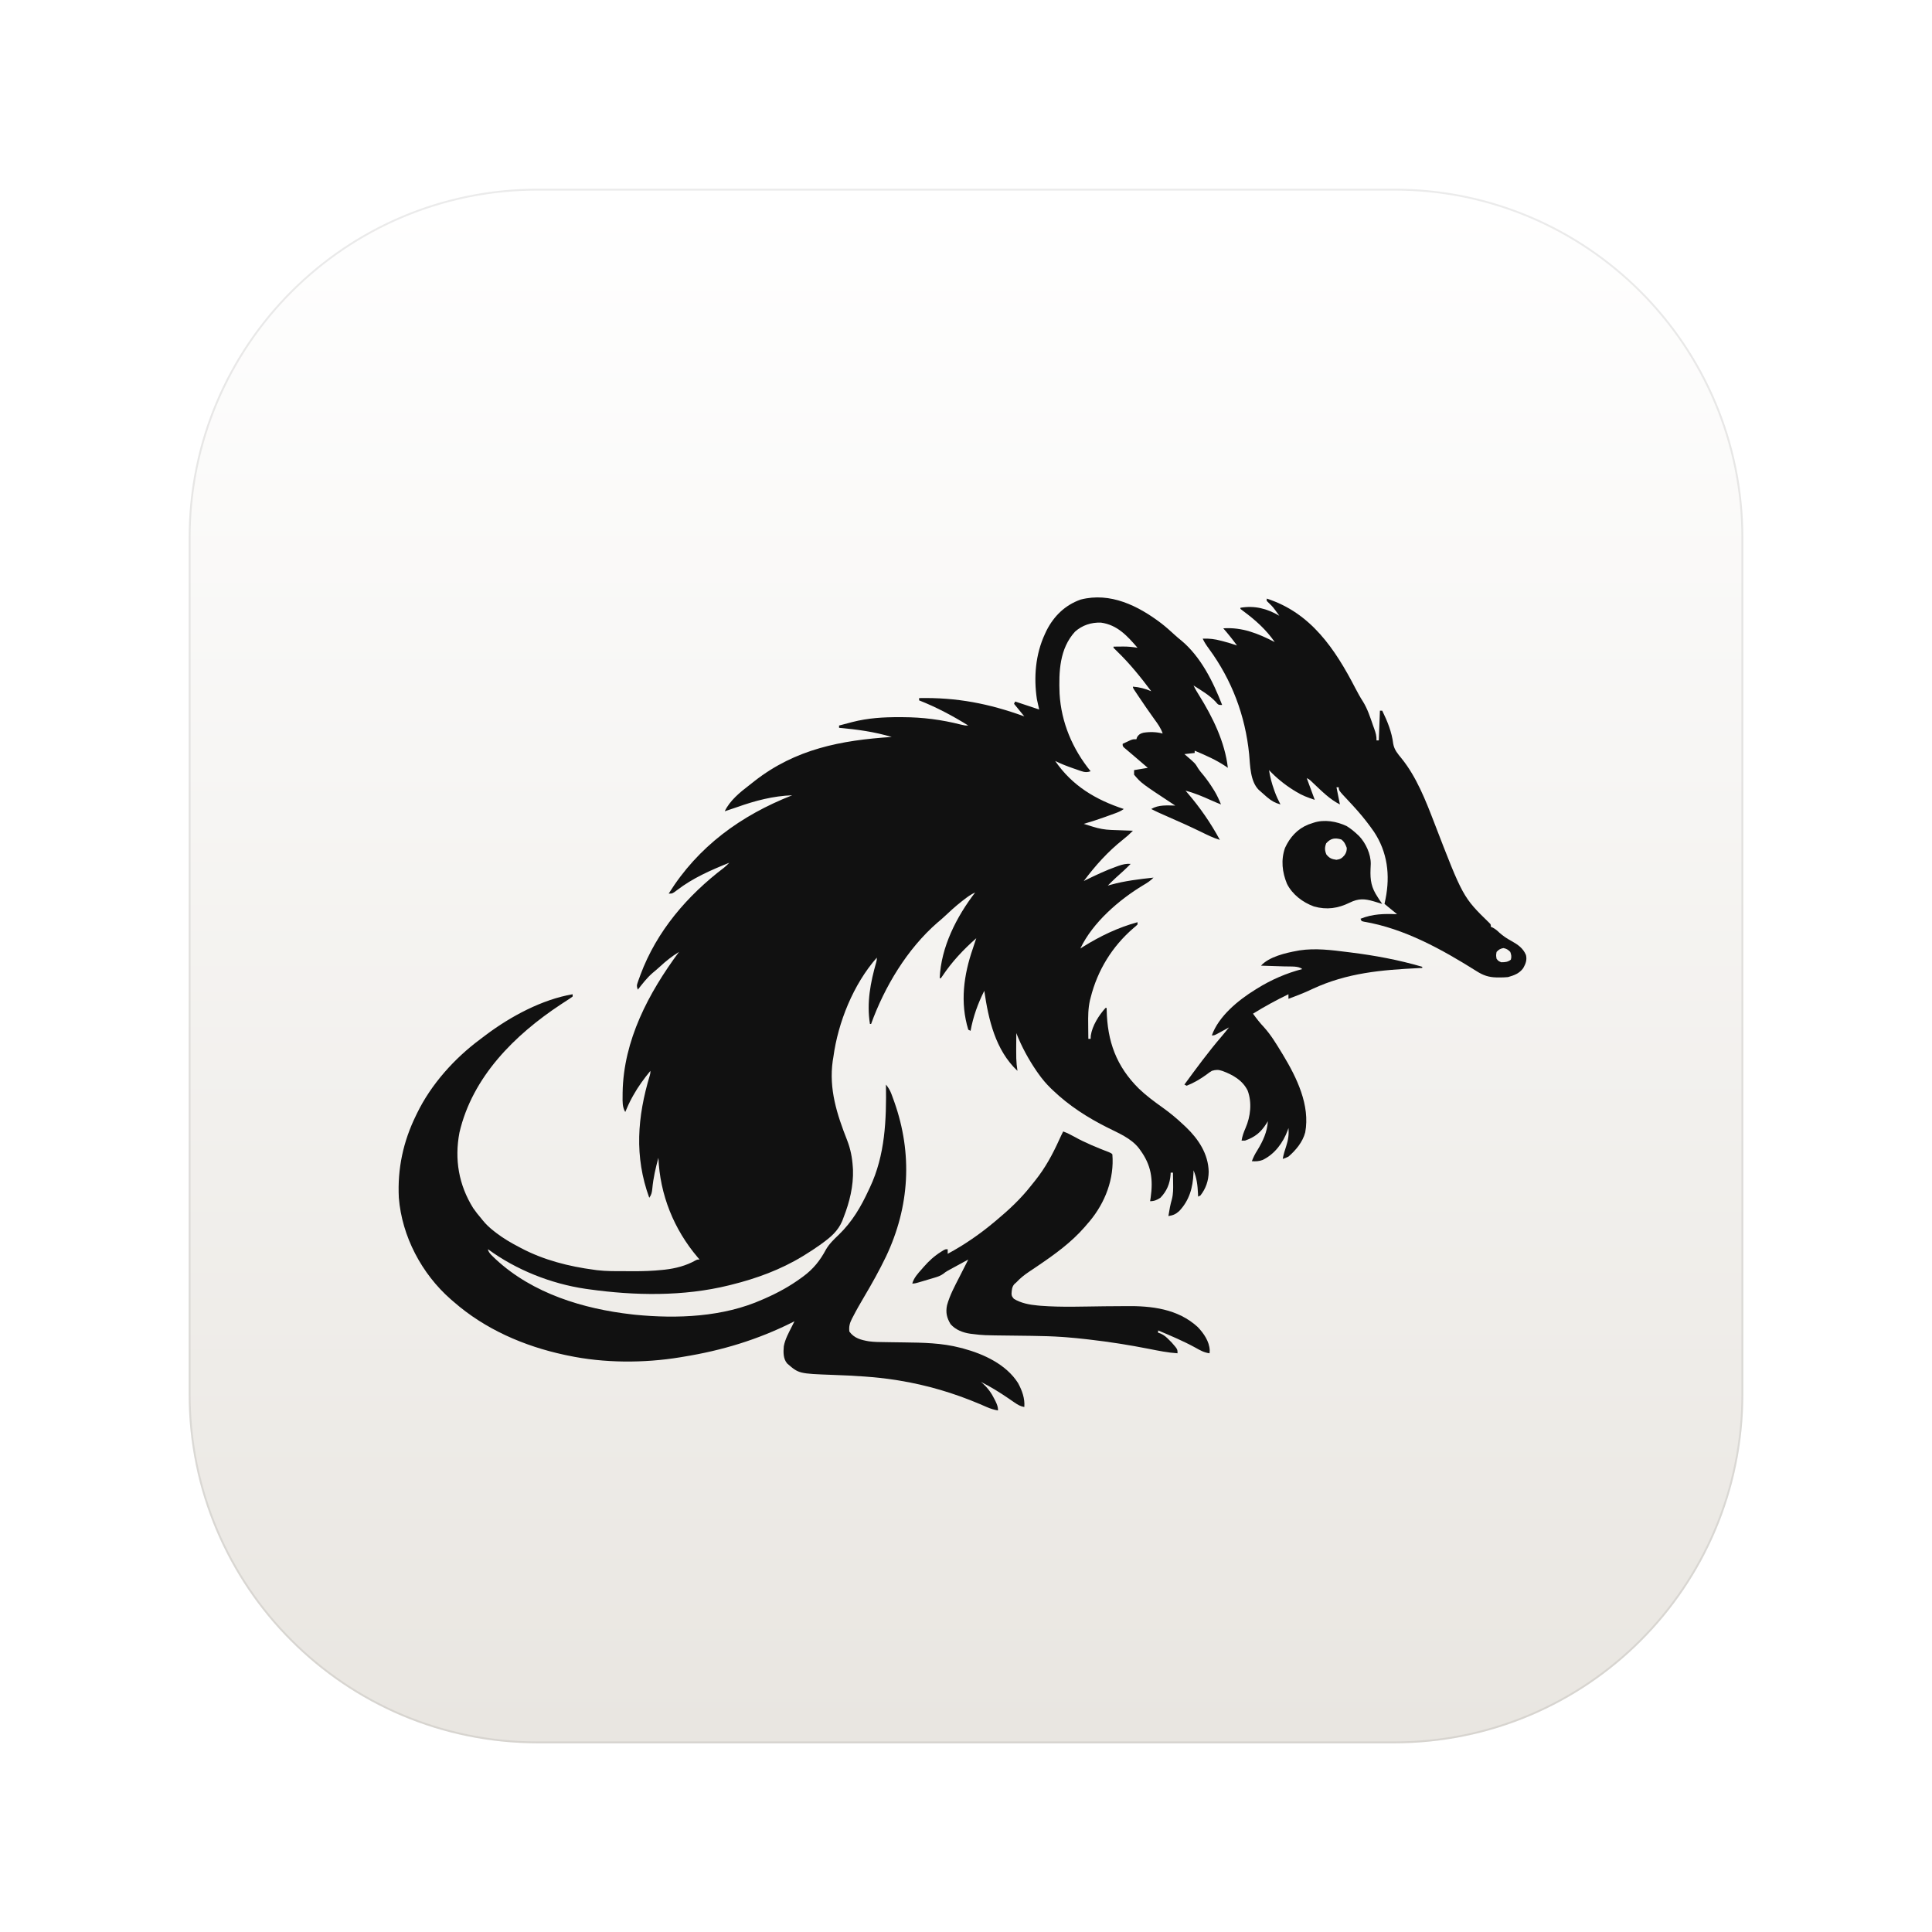
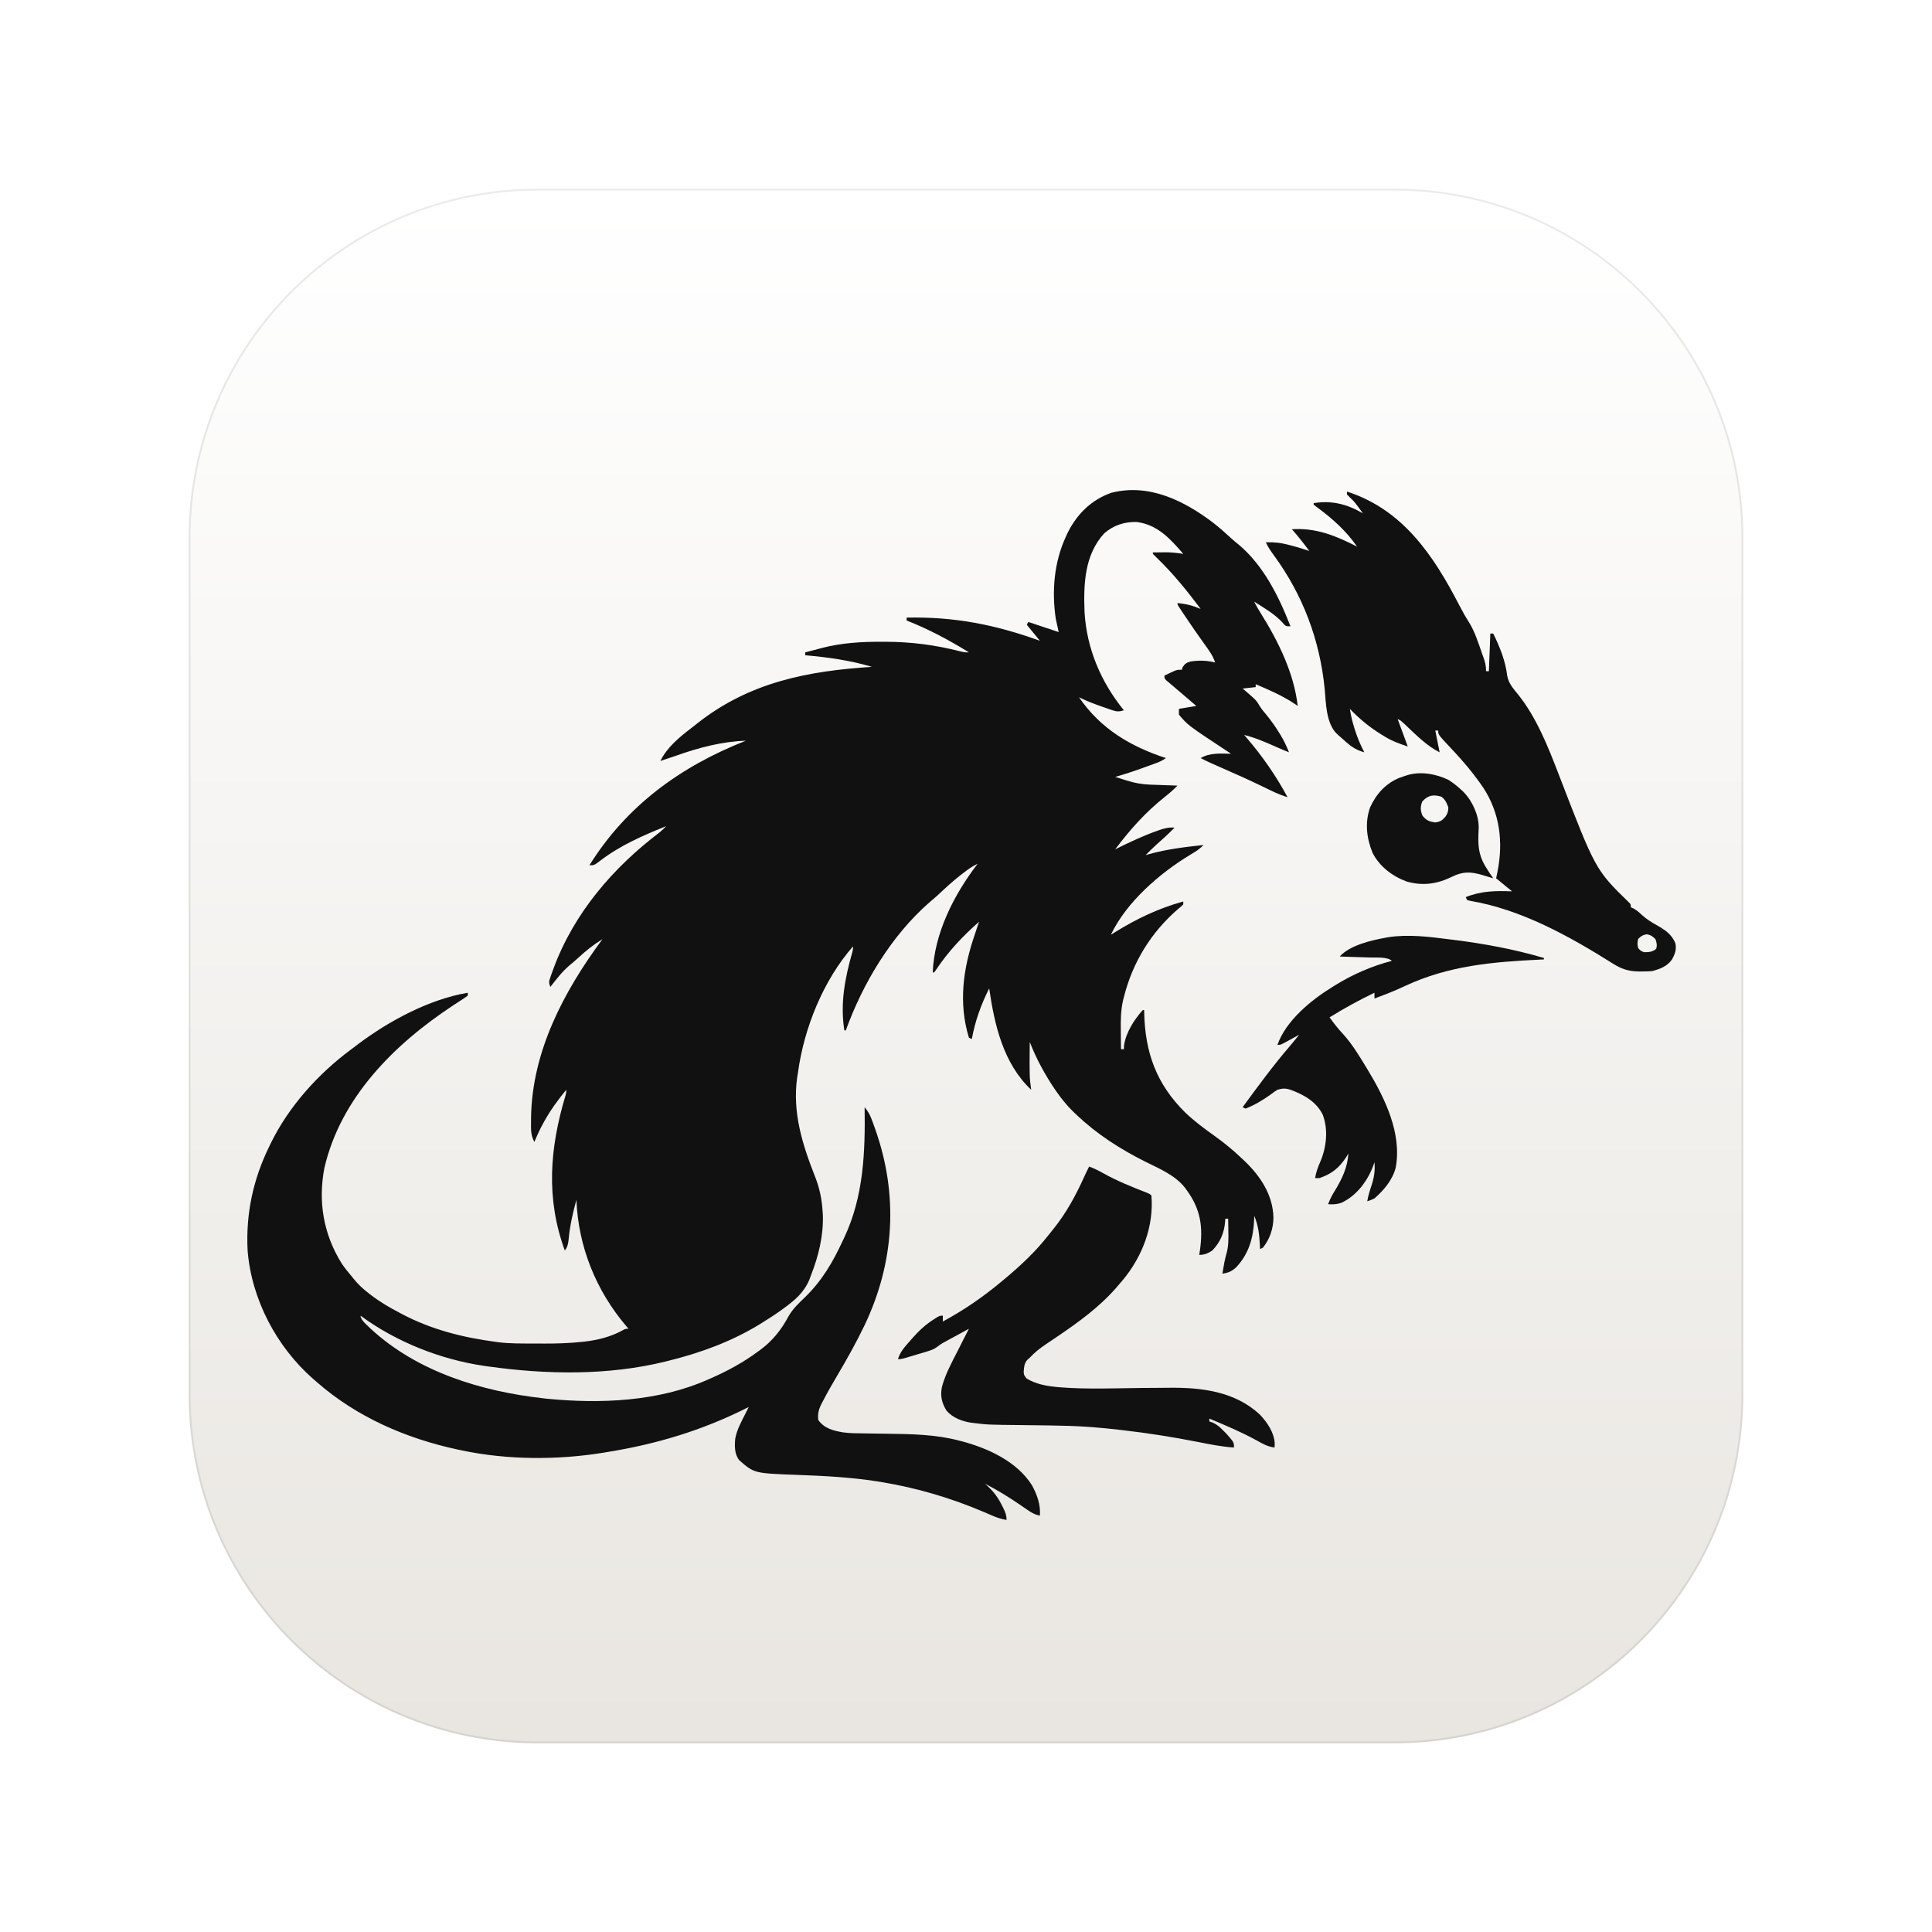
<svg xmlns="http://www.w3.org/2000/svg" width="1024" height="1024" viewBox="0 0 1024 1024">
  <defs>
    <linearGradient id="bg" x1="0" y1="0" x2="0" y2="1">
      <stop offset="0" stop-color="#FFFFFF" />
      <stop offset="1" stop-color="#E9E6E1" />
    </linearGradient>
  </defs>
  <rect x="100" y="100" width="824" height="824" rx="185" fill="url(#bg)" />
  <rect x="100.5" y="100.5" width="823" height="823" rx="184.5" fill="none" stroke="#000000" stroke-opacity="0.08" />
-   <g fill="#111111" transform="translate(127.15,145.15) scale(0.60606)">
+   <g fill="#111111" transform="translate(24.53,42.53) scale(0.76768)">
    <path d="M0 0 C4.194 3.271 8.139 6.79 12.045 10.397 C13.791 11.992 15.554 13.484 17.408 14.948 C34.542 29.178 45.348 51.064 53.221 71.385 C50.221 71.385 50.221 71.385 48.924 70.205 C48.444 69.646 47.965 69.086 47.471 68.51 C41.962 62.691 34.937 58.666 28.221 54.385 C29.62 57.365 31.285 60.116 33.038 62.899 C44.919 81.97 55.677 103.801 58.221 126.385 C57.635 125.973 57.05 125.56 56.447 125.135 C47.889 119.378 38.704 115.385 29.221 111.385 C29.221 112.045 29.221 112.705 29.221 113.385 C26.251 113.715 23.281 114.045 20.221 114.385 C20.824 114.893 21.427 115.401 22.049 115.924 C29.611 122.437 29.611 122.437 32.146 126.717 C33.582 128.946 35.274 130.91 36.971 132.948 C40.115 136.838 42.905 140.818 45.533 145.073 C45.696 145.334 45.696 145.334 46.519 146.655 C48.804 150.432 50.55 154.299 52.221 158.385 C49.306 157.252 46.435 156.047 43.584 154.764 C36.245 151.467 29.05 148.361 21.221 146.385 C21.803 147.054 22.386 147.723 22.986 148.412 C33.878 161.097 43.291 174.668 51.221 189.385 C45.478 187.699 40.272 185.075 34.908 182.448 C25.19 177.736 15.378 173.301 5.471 169.002 C0.655 166.91 -4.119 164.807 -8.779 162.385 C-2.453 158.589 5.105 159.256 12.221 159.385 C11.869 159.154 11.869 159.154 10.088 157.987 C-17.527 139.79 -17.527 139.79 -23.779 132.385 C-23.779 131.065 -23.779 129.745 -23.779 128.385 C-19.819 127.725 -15.859 127.065 -11.779 126.385 C-12.697 125.6 -13.615 124.815 -14.561 124.006 C-17.086 121.845 -19.609 119.68 -22.131 117.514 C-24.243 115.7 -26.359 113.892 -28.49 112.1 C-29.204 111.493 -29.919 110.886 -30.654 110.26 C-31.27 109.742 -31.887 109.224 -32.521 108.69 C-33.779 107.385 -33.779 107.385 -33.779 105.385 C-32.345 104.711 -30.907 104.046 -29.467 103.385 C-28.666 103.014 -27.866 102.643 -27.041 102.26 C-24.779 101.385 -24.779 101.385 -21.779 101.385 C-21.573 100.766 -21.367 100.148 -21.154 99.51 C-19.609 97.123 -18.408 96.448 -15.689 95.694 C-10.128 94.795 -4.228 94.932 1.221 96.385 C-0.381 91.515 -3.171 87.795 -6.154 83.698 C-10.721 77.33 -15.181 70.904 -19.529 64.385 C-20.054 63.602 -20.58 62.818 -21.121 62.011 C-21.361 61.65 -21.361 61.65 -22.576 59.823 C-23.003 59.182 -23.429 58.541 -23.868 57.881 C-24.779 56.385 -24.779 56.385 -24.779 55.385 C-19.011 55.83 -14.104 57.134 -8.779 59.385 C-17.957 47.162 -27.474 35.311 -38.478 24.672 C-39.594 23.592 -40.689 22.49 -41.779 21.385 C-41.779 21.055 -41.779 20.725 -41.779 20.385 C-39.592 20.358 -37.404 20.338 -35.217 20.323 C-34.608 20.314 -33.999 20.306 -33.371 20.297 C-29.074 20.274 -25.021 20.692 -20.779 21.385 C-29.759 10.989 -38.431 1.338 -52.779 -0.615 C-61.249 -0.907 -69.019 1.628 -75.404 7.26 C-89.028 22.151 -89.674 42.445 -88.943 61.498 C-87.513 86.667 -77.621 109.948 -61.779 129.385 C-64.902 130.397 -66.697 130.369 -69.791 129.311 C-70.168 129.184 -70.168 129.184 -72.077 128.542 C-72.865 128.263 -73.654 127.985 -74.467 127.698 C-75.271 127.421 -76.075 127.145 -76.904 126.861 C-82.321 124.975 -87.638 122.941 -92.779 120.385 C-77.872 142.116 -57.453 154.248 -32.779 162.385 C-35.225 164.184 -37.685 165.192 -40.533 166.225 C-41.471 166.566 -42.409 166.907 -43.375 167.258 C-44.354 167.609 -45.333 167.961 -46.342 168.323 C-47.294 168.67 -48.246 169.017 -49.227 169.375 C-55.354 171.59 -61.517 173.584 -67.779 175.385 C-65.718 176.034 -63.655 176.679 -61.592 177.323 C-61.014 177.505 -60.436 177.687 -59.84 177.875 C-54.437 179.554 -49.478 180.498 -43.822 180.701 C-42.71 180.743 -41.599 180.785 -40.453 180.828 C-39.303 180.868 -38.152 180.907 -36.967 180.948 C-35.785 180.991 -34.604 181.034 -33.422 181.078 C-30.541 181.184 -27.66 181.286 -24.779 181.385 C-27.529 184.172 -30.311 186.67 -33.404 189.073 C-46.829 199.737 -57.541 211.748 -67.779 225.385 C-67.536 225.264 -67.536 225.264 -66.305 224.654 C-57.488 220.31 -48.673 216.12 -39.404 212.823 C-38.71 212.572 -38.016 212.321 -37.301 212.062 C-33.675 210.816 -30.669 210.092 -26.779 210.385 C-30.763 214.501 -34.998 218.304 -39.279 222.104 C-41.863 224.461 -44.324 226.895 -46.779 229.385 C-45.903 229.131 -45.026 228.877 -44.123 228.615 C-31.842 225.228 -19.423 223.76 -6.779 222.385 C-9.442 225.172 -12.346 227.016 -15.654 228.948 C-36.874 241.697 -59.961 261.633 -70.779 284.385 C-69.917 283.84 -69.055 283.294 -68.166 282.733 C-53.191 273.418 -37.809 266.059 -20.779 261.385 C-20.779 262.045 -20.779 262.705 -20.779 263.385 C-22.248 264.83 -22.248 264.83 -24.279 266.51 C-42.971 282.588 -55.786 303.453 -61.779 327.385 C-61.873 327.752 -61.873 327.752 -62.35 329.606 C-63.996 336.743 -64.011 343.719 -63.904 351.01 C-63.894 352.217 -63.885 353.424 -63.877 354.631 C-63.854 357.549 -63.821 360.467 -63.779 363.385 C-63.119 363.385 -62.459 363.385 -61.779 363.385 C-61.738 362.478 -61.697 361.57 -61.654 360.635 C-60.398 351.912 -54.6 342.832 -48.779 336.385 C-48.449 336.385 -48.119 336.385 -47.779 336.385 C-47.77 336.943 -47.761 337.5 -47.751 338.075 C-47.176 365.511 -39.389 387.345 -19.556 406.967 C-13.152 413.102 -6.075 418.329 1.135 423.467 C7.569 428.062 13.477 432.949 19.221 438.385 C19.613 438.751 19.613 438.751 21.6 440.604 C32.547 451.125 41.112 463.992 41.471 479.635 C41.367 487.347 39.013 494.356 34.221 500.385 C33.561 500.715 32.901 501.045 32.221 501.385 C32.183 500.479 32.146 499.573 32.107 498.639 C31.743 491.455 31.045 485.099 28.221 478.385 C28.208 478.827 28.208 478.827 28.143 481.061 C27.618 493.593 24.53 504.65 15.678 514.018 C12.598 516.789 10.369 517.713 6.221 518.385 C6.509 516.718 6.801 515.051 7.096 513.385 C7.258 512.457 7.421 511.529 7.588 510.573 C8.061 508.191 8.624 505.961 9.283 503.635 C10.496 498.877 10.443 494.268 10.346 489.385 C10.341 488.95 10.341 488.95 10.318 486.748 C10.295 484.627 10.262 482.506 10.221 480.385 C9.561 480.385 8.901 480.385 8.221 480.385 C8.208 480.663 8.208 480.663 8.143 482.073 C7.551 490.037 4.85 496.59 -0.779 502.385 C-3.745 504.325 -6.167 505.385 -9.779 505.385 C-9.622 504.42 -9.465 503.454 -9.303 502.459 C-7.005 486.183 -8.701 473.884 -18.529 460.51 C-18.911 459.986 -19.292 459.462 -19.685 458.923 C-26.541 450.209 -37.473 445.816 -47.154 440.948 C-64.655 432.145 -80.553 421.953 -94.779 408.385 C-95.323 407.869 -95.866 407.353 -96.426 406.822 C-100.609 402.763 -104.182 398.527 -107.529 393.76 C-107.782 393.402 -107.782 393.402 -109.06 391.589 C-116.109 381.312 -122.256 370.009 -126.779 358.385 C-126.986 382.38 -126.986 382.38 -125.779 391.385 C-145.056 373.208 -151.112 346.612 -154.779 321.385 C-160.4 332.491 -164.549 344.107 -166.779 356.385 C-167.439 356.055 -168.099 355.725 -168.779 355.385 C-176.102 331.526 -172.794 307.564 -164.779 284.385 C-164.174 282.552 -163.569 280.719 -162.967 278.885 C-162.572 277.718 -162.176 276.551 -161.779 275.385 C-173.156 285.423 -183.123 295.993 -191.537 308.655 C-191.742 308.94 -191.742 308.94 -192.779 310.385 C-193.109 310.385 -193.439 310.385 -193.779 310.385 C-192.646 283.129 -179.069 256.631 -162.779 235.385 C-166.485 237.033 -169.59 239.356 -172.779 241.823 C-173.347 242.26 -173.914 242.697 -174.499 243.148 C-180.106 247.534 -185.294 252.319 -190.48 257.188 C-192.22 258.791 -194.029 260.304 -195.842 261.823 C-222.25 284.848 -241.976 317.755 -253.779 350.385 C-254.109 350.385 -254.439 350.385 -254.779 350.385 C-257.764 331.662 -254.341 314.126 -249.207 296.118 C-248.779 294.385 -248.779 294.385 -248.779 292.385 C-269.271 315.682 -282.64 348.781 -286.779 379.385 C-286.961 380.482 -287.143 381.579 -287.33 382.709 C-290.804 407.312 -283.623 429.48 -274.733 452.06 C-271.766 459.697 -270.294 467.216 -269.779 475.385 C-269.725 476.193 -269.671 477.001 -269.615 477.834 C-269.136 492.052 -272.608 506.236 -277.779 519.385 C-278.175 520.445 -278.571 521.504 -278.979 522.596 C-282.84 531.619 -289.03 536.753 -296.779 542.385 C-297.364 542.81 -297.948 543.235 -298.551 543.674 C-302.854 546.752 -307.274 549.613 -311.779 552.385 C-312.445 552.796 -313.111 553.207 -313.796 553.631 C-332.945 565.27 -354.085 573.014 -375.779 578.385 C-376.543 578.578 -377.307 578.771 -378.094 578.969 C-417.768 588.785 -460.605 588.042 -500.779 582.385 C-501.687 582.258 -502.596 582.131 -503.531 582 C-533.727 577.55 -564.176 565.468 -588.779 547.385 C-588.779 550.49 -583.787 554.306 -581.779 556.385 C-549.63 586.112 -505.483 599.58 -462.779 604.385 C-462.366 604.432 -462.366 604.432 -460.276 604.671 C-423.294 608.32 -383.124 606.716 -348.779 591.385 C-348.074 591.077 -347.368 590.769 -346.642 590.452 C-335.256 585.446 -324.804 579.754 -314.779 572.385 C-314.259 572.009 -313.738 571.633 -313.202 571.245 C-304.448 564.843 -298.363 557.256 -293.279 547.698 C-290.314 542.55 -286.291 538.797 -282.029 534.698 C-270.193 523.235 -262.624 510.262 -255.779 495.385 C-255.474 494.744 -255.169 494.104 -254.854 493.444 C-241.432 465.067 -240.321 434.162 -240.779 403.385 C-238.76 405.926 -237.272 408.227 -236.131 411.264 C-235.85 412.01 -235.569 412.756 -235.28 413.525 C-235.136 413.925 -235.136 413.925 -234.404 415.948 C-234.1 416.789 -233.795 417.63 -233.481 418.497 C-217.386 463.943 -220.063 510.157 -240.693 553.713 C-246.512 565.814 -253.029 577.462 -259.868 589.009 C-263.277 594.772 -266.601 600.55 -269.654 606.51 C-269.818 606.82 -269.818 606.82 -270.648 608.391 C-272.545 612.195 -273.269 615.148 -272.779 619.385 C-268.571 625.222 -262.65 626.712 -255.784 627.906 C-250.946 628.577 -246.106 628.578 -241.229 628.631 C-239.146 628.664 -237.063 628.697 -234.98 628.731 C-231.741 628.778 -228.501 628.822 -225.26 628.862 C-208.614 629.075 -191.856 629.311 -175.654 633.573 C-174.83 633.785 -174.006 633.997 -173.157 634.215 C-155.146 639.087 -135.613 648.117 -125.279 664.385 C-121.708 670.95 -119.184 677.846 -119.779 685.385 C-123.197 684.752 -125.46 683.44 -128.307 681.471 C-129.176 680.877 -130.045 680.284 -130.941 679.673 C-131.857 679.041 -132.773 678.41 -133.717 677.76 C-141.525 672.456 -149.312 667.564 -157.779 663.385 C-157.283 663.8 -156.787 664.215 -156.275 664.643 C-151.575 668.906 -148.578 673.035 -145.779 678.698 C-145.477 679.308 -145.175 679.919 -144.863 680.548 C-143.537 683.352 -142.779 685.246 -142.779 688.385 C-146.33 687.778 -149.378 686.828 -152.674 685.381 C-153.617 684.974 -154.56 684.567 -155.532 684.147 C-156.542 683.71 -157.551 683.273 -158.592 682.823 C-181.493 673.122 -204.791 666.224 -229.342 662.198 C-229.814 662.12 -229.814 662.12 -232.201 661.728 C-250.465 658.9 -268.801 657.944 -287.249 657.281 C-316.975 656.189 -316.975 656.189 -327.217 647.26 C-330.694 643.087 -330.576 637.46 -330.118 632.255 C-328.979 625.971 -325.622 620.049 -322.779 614.385 C-322.596 614.019 -322.596 614.019 -321.671 612.168 C-321.377 611.58 -321.083 610.991 -320.779 610.385 C-321.062 610.528 -321.062 610.528 -322.494 611.252 C-352.868 626.489 -384.264 635.973 -417.779 641.385 C-418.27 641.468 -418.27 641.468 -420.756 641.89 C-452.428 647.1 -487.351 647.038 -518.779 640.385 C-519.809 640.171 -520.839 639.956 -521.9 639.736 C-557.245 632.149 -591.436 617.332 -618.779 593.385 C-619.651 592.635 -620.522 591.885 -621.42 591.112 C-646.799 568.848 -664.078 536.127 -666.779 502.385 C-668.076 476.992 -662.982 453.212 -651.779 430.385 C-651.478 429.759 -651.177 429.134 -650.866 428.489 C-638.496 403.061 -618.119 380.422 -595.499 363.66 C-593.83 362.422 -592.178 361.164 -590.525 359.905 C-568.991 343.746 -541.604 328.996 -514.779 324.385 C-514.779 325.045 -514.779 325.705 -514.779 326.385 C-516.462 327.642 -518.131 328.768 -519.904 329.885 C-521.019 330.61 -522.132 331.336 -523.244 332.065 C-523.536 332.255 -523.536 332.255 -525.013 333.22 C-565.551 359.962 -602.472 396.673 -613.779 445.385 C-618.245 468.881 -614.358 491.203 -601.779 511.385 C-599.604 514.55 -597.298 517.49 -594.779 520.385 C-594.42 520.84 -594.061 521.296 -593.691 521.765 C-590.607 525.637 -587.25 528.732 -583.342 531.76 C-582.731 532.235 -582.119 532.71 -581.49 533.199 C-575.256 537.936 -568.722 541.793 -561.779 545.385 C-561.168 545.711 -560.558 546.036 -559.928 546.372 C-540.037 556.884 -517.985 562.459 -495.779 565.385 C-495.05 565.487 -494.321 565.59 -493.57 565.695 C-485.549 566.672 -477.473 566.571 -469.406 566.57 C-466.879 566.572 -464.352 566.591 -461.824 566.61 C-453.335 566.639 -444.954 566.365 -436.506 565.49 C-435.742 565.412 -434.977 565.333 -434.19 565.252 C-424.746 564.171 -415.56 561.826 -407.232 557.119 C-405.779 556.385 -405.779 556.385 -403.779 556.385 C-404.325 555.753 -404.87 555.122 -405.432 554.471 C-426.269 529.924 -438.466 499.703 -439.779 467.385 C-442.222 476.301 -444.234 485.022 -445.095 494.242 C-445.426 497.542 -445.797 499.73 -447.779 502.385 C-460.932 466.246 -458.242 431.775 -447.267 395.235 C-446.779 393.385 -446.779 393.385 -446.779 391.385 C-452.361 398.19 -457.418 405.064 -461.717 412.76 C-462.082 413.413 -462.446 414.066 -462.822 414.739 C-465.07 418.861 -466.99 423.044 -468.779 427.385 C-471.413 422.772 -471.123 418.585 -471.092 413.385 C-471.086 412.405 -471.081 411.426 -471.075 410.416 C-470.33 364.635 -448.402 323.354 -421.779 287.385 C-427.852 291.125 -433.146 295.322 -438.373 300.17 C-440.479 302.109 -442.637 303.936 -444.842 305.76 C-449.81 310.057 -453.75 315.228 -457.779 320.385 C-458.823 317.255 -458.858 316.865 -457.846 313.971 C-457.613 313.301 -457.381 312.631 -457.142 311.941 C-456.878 311.222 -456.614 310.502 -456.342 309.76 C-456.069 309.007 -455.796 308.255 -455.515 307.479 C-441.282 269.16 -414.498 238.054 -382.215 213.561 C-380.629 212.262 -379.207 210.855 -377.779 209.385 C-393.903 215.854 -409.536 222.669 -423.404 233.287 C-427.489 236.385 -427.489 236.385 -430.779 236.385 C-405.097 195.127 -367.624 168.019 -322.779 150.385 C-339.392 150.981 -355.056 155.097 -370.655 160.639 C-374.347 161.935 -378.064 163.158 -381.779 164.385 C-377.342 155.032 -368.379 147.718 -360.298 141.551 C-358.725 140.344 -357.177 139.109 -355.627 137.873 C-319.818 109.929 -280.083 102.265 -235.779 99.385 C-251.044 94.813 -265.96 92.81 -281.779 91.385 C-281.779 90.725 -281.779 90.065 -281.779 89.385 C-278.762 88.578 -275.74 87.793 -272.717 87.01 C-272.303 86.899 -272.303 86.899 -270.207 86.338 C-256.411 82.798 -242.832 82.008 -228.654 82.073 C-227.844 82.074 -227.034 82.075 -226.199 82.077 C-208.592 82.135 -192.113 84.259 -175.053 88.615 C-171.779 89.385 -171.779 89.385 -168.779 89.385 C-182.575 80.822 -196.661 73.341 -211.779 67.385 C-211.779 66.725 -211.779 66.065 -211.779 65.385 C-178.717 64.739 -150.957 70.137 -119.779 81.385 C-122.749 77.755 -125.719 74.125 -128.779 70.385 C-128.449 69.725 -128.119 69.065 -127.779 68.385 C-120.849 70.695 -113.919 73.005 -106.779 75.385 C-107.439 72.415 -108.099 69.445 -108.779 66.385 C-111.667 47.154 -110.008 27.109 -101.779 9.385 C-101.558 8.908 -101.558 8.908 -100.439 6.494 C-93.967 -6.343 -84.098 -15.988 -70.479 -20.775 C-44.576 -27.445 -20.254 -15.396 0 0 Z " transform="translate(805.7793,305.615)" />
    <path d="M0 0 C38.58 12.384 59.746 44.019 77.522 78.398 C79.619 82.442 81.781 86.355 84.25 90.188 C88.243 96.635 90.514 103.875 93 111 C93.344 111.953 93.688 112.905 94.043 113.887 C95.29 117.43 96.151 120.212 96 124 C96.66 124 97.32 124 98 124 C98.33 115.42 98.66 106.84 99 98 C99.66 98 100.32 98 101 98 C105.523 107.25 109.407 116.703 110.625 127 C111.599 132.359 114.56 135.671 117.913 139.779 C130.904 155.844 138.953 176.39 146.312 195.5 C171.607 261.166 171.607 261.166 194.793 283.746 C196 285 196 285 196 287 C196.588 287.264 197.176 287.529 197.781 287.801 C200.078 289.042 201.621 290.386 203.5 292.188 C206.796 295.169 210.243 297.379 214.125 299.5 C219.625 302.566 224.223 305.737 226.715 311.715 C227.752 316.071 226.449 319.391 224.301 323.207 C220.964 327.807 216.355 329.509 211 331 C208.369 331.294 205.771 331.334 203.125 331.312 C202.415 331.308 201.706 331.303 200.975 331.298 C193.998 331.141 189.227 329.466 183.371 325.73 C153.429 306.891 120.219 288.421 84.956 282.541 C84.31 282.362 83.665 282.184 83 282 C82.67 281.34 82.34 280.68 82 280 C92.747 275.678 102.534 275.564 114 276 C110.37 273.03 106.74 270.06 103 267 C103.309 265.515 103.619 264.03 103.938 262.5 C108.033 241.82 105.614 221.772 93.823 203.96 C91.955 201.25 90.002 198.612 88 196 C87.64 195.53 87.281 195.06 86.91 194.576 C82.001 188.239 76.649 182.336 71.161 176.502 C63 167.811 63 167.811 63 165 C62.34 165 61.68 165 61 165 C61.99 169.95 62.98 174.9 64 180 C55.322 175.661 48.3 168.565 41.291 161.95 C40.762 161.452 40.233 160.954 39.688 160.441 C39.217 159.995 38.746 159.548 38.262 159.088 C37 158 37 158 35 157 C36.155 160.135 36.155 160.135 42 176 C35.799 173.933 30.949 172.157 25.562 168.812 C24.92 168.42 24.277 168.027 23.615 167.622 C15.609 162.635 8.502 156.845 2 150 C2.92 155.962 4.411 161.581 6.438 167.25 C6.643 167.828 6.848 168.405 7.059 169 C8.458 172.816 10.126 176.394 12 180 C7.407 178.723 4.14 176.929 0.5 173.812 C0.262 173.61 0.262 173.61 -0.943 172.585 C-2.309 171.404 -3.657 170.206 -5 169 C-5.639 168.442 -6.279 167.884 -6.938 167.309 C-14.499 159.766 -14.468 146.082 -15.375 136.062 C-18.773 102.258 -30.465 71.242 -50.574 43.82 C-52.655 40.969 -54.562 38.245 -56 35 C-50.254 34.807 -45.408 35.372 -39.875 36.875 C-39.198 37.049 -38.521 37.223 -37.824 37.402 C-33.823 38.447 -29.908 39.649 -26 41 C-29.8 35.812 -33.748 30.825 -38 26 C-21.391 24.868 -7.546 30.531 7 38 C-0.554 27.098 -9.928 18.732 -20.543 10.898 C-20.948 10.585 -20.948 10.585 -23 9 C-23 8.67 -23 8.34 -23 8 C-10.606 5.912 0.142 8.661 11 15 C5.412 7.261 5.412 7.261 2.125 4.125 C1.424 3.424 0.722 2.723 0 2 C0 1.34 0 0.68 0 0 Z M201 309 C200.5 312 200.5 312 201 315 C202.562 316.938 202.562 316.938 205 318 C208.143 318.105 211.005 317.829 213.5 315.75 C214.247 313.136 213.894 311.554 213 309 C211.036 307.036 209.733 306.137 207 305.625 C204.219 306.146 202.936 306.926 201 309 Z " transform="translate(898,284)" />
    <path d="M0 0 C3.303 2.056 6.163 4.344 9 7 C9.565 7.523 10.129 8.047 10.711 8.586 C16.562 14.675 21.075 24.439 20.977 32.978 C20.915 34.514 20.85 36.051 20.782 37.587 C20.407 47.397 21.459 53.689 27 62 C27.425 62.679 27.851 63.359 28.289 64.059 C29.151 65.4 30.066 66.707 31 68 C30.325 67.795 29.649 67.59 28.953 67.379 C28.061 67.109 27.169 66.84 26.25 66.562 C25.368 66.296 24.487 66.029 23.578 65.754 C15.55 63.406 10.242 63.125 2.625 66.875 C-7.668 71.919 -17.43 73.39 -28.703 70.246 C-38.475 66.664 -47.536 59.876 -52.289 50.441 C-56.471 40.317 -57.718 29.507 -54 19 C-49.704 9.666 -43.232 2.47 -33.625 -1.438 C-32.091 -1.98 -30.55 -2.505 -29 -3 C-19.649 -6.117 -8.67 -4.181 0 0 Z M-18 15 C-19.415 18.663 -19.337 21.202 -17.812 24.812 C-15.094 28.094 -13.246 28.814 -9.062 29.438 C-5.498 28.928 -4.283 28.074 -1.98 25.422 C-0.447 23.197 0 21.71 0 19 C-1.178 15.839 -2.099 13.684 -4.812 11.625 C-10.435 10.019 -14.022 10.567 -18 15 Z " transform="translate(968,483)" />
    <path d="M0 0 C0.889 0.11 1.778 0.22 2.694 0.333 C23.881 2.974 44.803 6.853 65.312 12.875 C65.312 13.205 65.312 13.535 65.312 13.875 C64.843 13.897 64.843 13.897 62.465 14.011 C29.528 15.612 -0.31 18.155 -30.554 32.184 C-31.091 32.432 -31.627 32.681 -32.18 32.938 C-32.709 33.183 -33.238 33.428 -33.783 33.681 C-39.64 36.366 -45.648 38.637 -51.688 40.875 C-51.688 39.555 -51.688 38.235 -51.688 36.875 C-62.37 42.027 -72.611 47.621 -82.688 53.875 C-79.663 58.079 -76.563 62.051 -73 65.812 C-66.976 72.514 -62.36 80.199 -57.688 87.875 C-57.251 88.588 -56.815 89.302 -56.365 90.037 C-44.458 109.754 -32.606 133.999 -37.026 157.688 C-39.276 166.206 -45.16 173.184 -51.688 178.875 C-54.5 180.18 -54.5 180.18 -56.688 180.875 C-56.002 176.979 -54.887 173.371 -53.625 169.625 C-51.892 164.286 -51.166 159.479 -51.688 153.875 C-51.895 154.492 -52.103 155.11 -52.316 155.746 C-56.235 166.517 -63.685 176.78 -74.312 181.812 C-77.463 183 -80.321 183.121 -83.688 182.875 C-82.397 179.407 -80.87 176.423 -78.875 173.312 C-74.029 165.342 -70.23 157.27 -69.688 147.875 C-69.907 148.237 -69.907 148.237 -71.016 150.07 C-75.968 157.781 -80.947 161.806 -89.688 164.875 C-90.678 164.875 -91.668 164.875 -92.688 164.875 C-92.042 160.892 -90.794 157.507 -89.188 153.812 C-84.836 143.782 -83.446 131.614 -87.375 121.125 C-91.742 112.18 -100.368 107.276 -109.5 103.938 C-112.926 102.761 -115.209 102.819 -118.688 103.875 C-120.941 105.293 -120.941 105.293 -123.25 107.062 C-128.691 111.014 -134.411 114.412 -140.688 116.875 C-141.347 116.545 -142.008 116.215 -142.688 115.875 C-132.179 101.529 -121.718 87.249 -110.133 73.75 C-107.923 71.171 -105.793 68.539 -103.688 65.875 C-104.603 66.38 -105.518 66.886 -106.461 67.406 C-107.661 68.063 -108.862 68.719 -110.062 69.375 C-110.666 69.709 -111.269 70.043 -111.891 70.387 C-116.461 72.875 -116.461 72.875 -118.688 72.875 C-112.724 56.05 -95.433 41.926 -80.688 32.875 C-80.142 32.533 -79.596 32.191 -79.033 31.838 C-66.87 24.273 -53.572 18.457 -39.688 14.875 C-42.571 11.992 -50.71 12.681 -54.496 12.559 C-55.108 12.538 -55.719 12.517 -56.349 12.496 C-58.274 12.431 -60.2 12.372 -62.125 12.312 C-63.442 12.269 -64.759 12.226 -66.076 12.182 C-69.28 12.075 -72.484 11.974 -75.688 11.875 C-68.636 4.069 -54.005 0.696 -43.938 -1.125 C-43.339 -1.237 -42.741 -1.349 -42.125 -1.465 C-28.172 -3.605 -13.878 -1.759 0 0 Z " transform="translate(968.6875,593.125)" />
    <path d="M0 0 C3.395 1.258 6.504 2.789 9.658 4.564 C19.42 10.04 29.695 14.118 40.105 18.187 C42 19 42 19 43 20 C44.795 41.331 36.7 62.261 23.125 78.535 C22.424 79.349 21.722 80.162 21 81 C20.299 81.824 19.597 82.647 18.875 83.496 C6.901 97.202 -7.211 107.373 -22.207 117.543 C-23.06 118.122 -23.914 118.701 -24.793 119.298 C-26.431 120.404 -28.072 121.505 -29.719 122.599 C-33.941 125.438 -37.54 128.269 -41 132 C-41.577 132.507 -42.155 133.013 -42.75 133.535 C-44.882 136.033 -44.942 138.663 -45.18 141.848 C-45 144 -45 144 -43.125 146.375 C-36.975 150.125 -29.549 151.546 -22.477 152.191 C-21.606 152.272 -20.736 152.353 -19.839 152.436 C-1.276 153.881 17.513 153.067 36.113 152.884 C40.605 152.84 45.096 152.813 49.588 152.793 C51.27 152.783 52.951 152.767 54.632 152.744 C77.249 152.438 100.408 155.112 117.75 171.125 C122.959 176.593 127.802 183.636 128.152 191.363 C128.102 192.233 128.052 193.104 128 194 C123.23 193.406 119.739 191.375 115.625 189.062 C105.086 183.291 94.065 178.657 83 174 C83 174.66 83 175.32 83 176 C83.73 176.241 84.459 176.482 85.211 176.73 C88.377 178.171 90.199 179.833 92.625 182.312 C93.38 183.072 94.136 183.831 94.914 184.613 C100 190.433 100 190.433 100 194 C91.572 193.455 83.412 191.802 75.147 190.161 C57.834 186.741 40.53 184.014 23 182 C22.027 181.888 21.055 181.776 20.053 181.661 C14.375 181.023 8.697 180.433 3 180 C1.889 179.915 0.778 179.831 -0.366 179.743 C-9.356 179.115 -18.338 178.879 -27.348 178.754 C-27.941 178.746 -28.533 178.737 -29.144 178.729 C-34.696 178.651 -40.249 178.581 -45.801 178.523 C-69.925 178.266 -69.925 178.266 -79.387 177.109 C-79.995 177.036 -80.602 176.962 -81.229 176.886 C-87.686 175.961 -94.129 173.52 -98.5 168.5 C-101.812 162.981 -102.88 158.358 -101.601 152.025 C-99.204 143.271 -94.927 135.415 -90.812 127.375 C-90.055 125.879 -89.297 124.383 -88.541 122.887 C-86.703 119.253 -84.854 115.625 -83 112 C-86.253 113.766 -89.502 115.538 -92.75 117.312 C-93.67 117.812 -94.591 118.312 -95.539 118.826 C-95.984 119.069 -95.984 119.069 -98.234 120.301 C-99.051 120.746 -99.868 121.191 -100.71 121.65 C-103 123 -103 123 -104.963 124.555 C-107.362 126.257 -109.536 126.984 -112.352 127.824 C-112.859 127.977 -112.859 127.977 -115.43 128.752 C-116.484 129.061 -117.539 129.369 -118.625 129.688 C-119.687 130.008 -120.749 130.328 -121.844 130.658 C-129.693 133 -129.693 133 -132 133 C-130.456 127.854 -127.238 124.44 -123.75 120.5 C-123.189 119.849 -122.629 119.198 -122.051 118.527 C-117.471 113.292 -112.676 108.862 -106.75 105.188 C-106.085 104.769 -105.42 104.35 -104.734 103.918 C-103 103 -103 103 -101 103 C-101 104.32 -101 105.64 -101 107 C-86.362 99.112 -72.731 89.698 -60 79 C-59.468 78.557 -58.936 78.114 -58.388 77.657 C-47.304 68.405 -37.096 58.864 -28.161 47.473 C-26.952 45.94 -25.725 44.423 -24.496 42.906 C-15.666 31.881 -9.256 20.018 -3.445 7.18 C-2.344 4.756 -1.214 2.368 0 0 Z " transform="translate(720,750)" />
  </g>
</svg>
